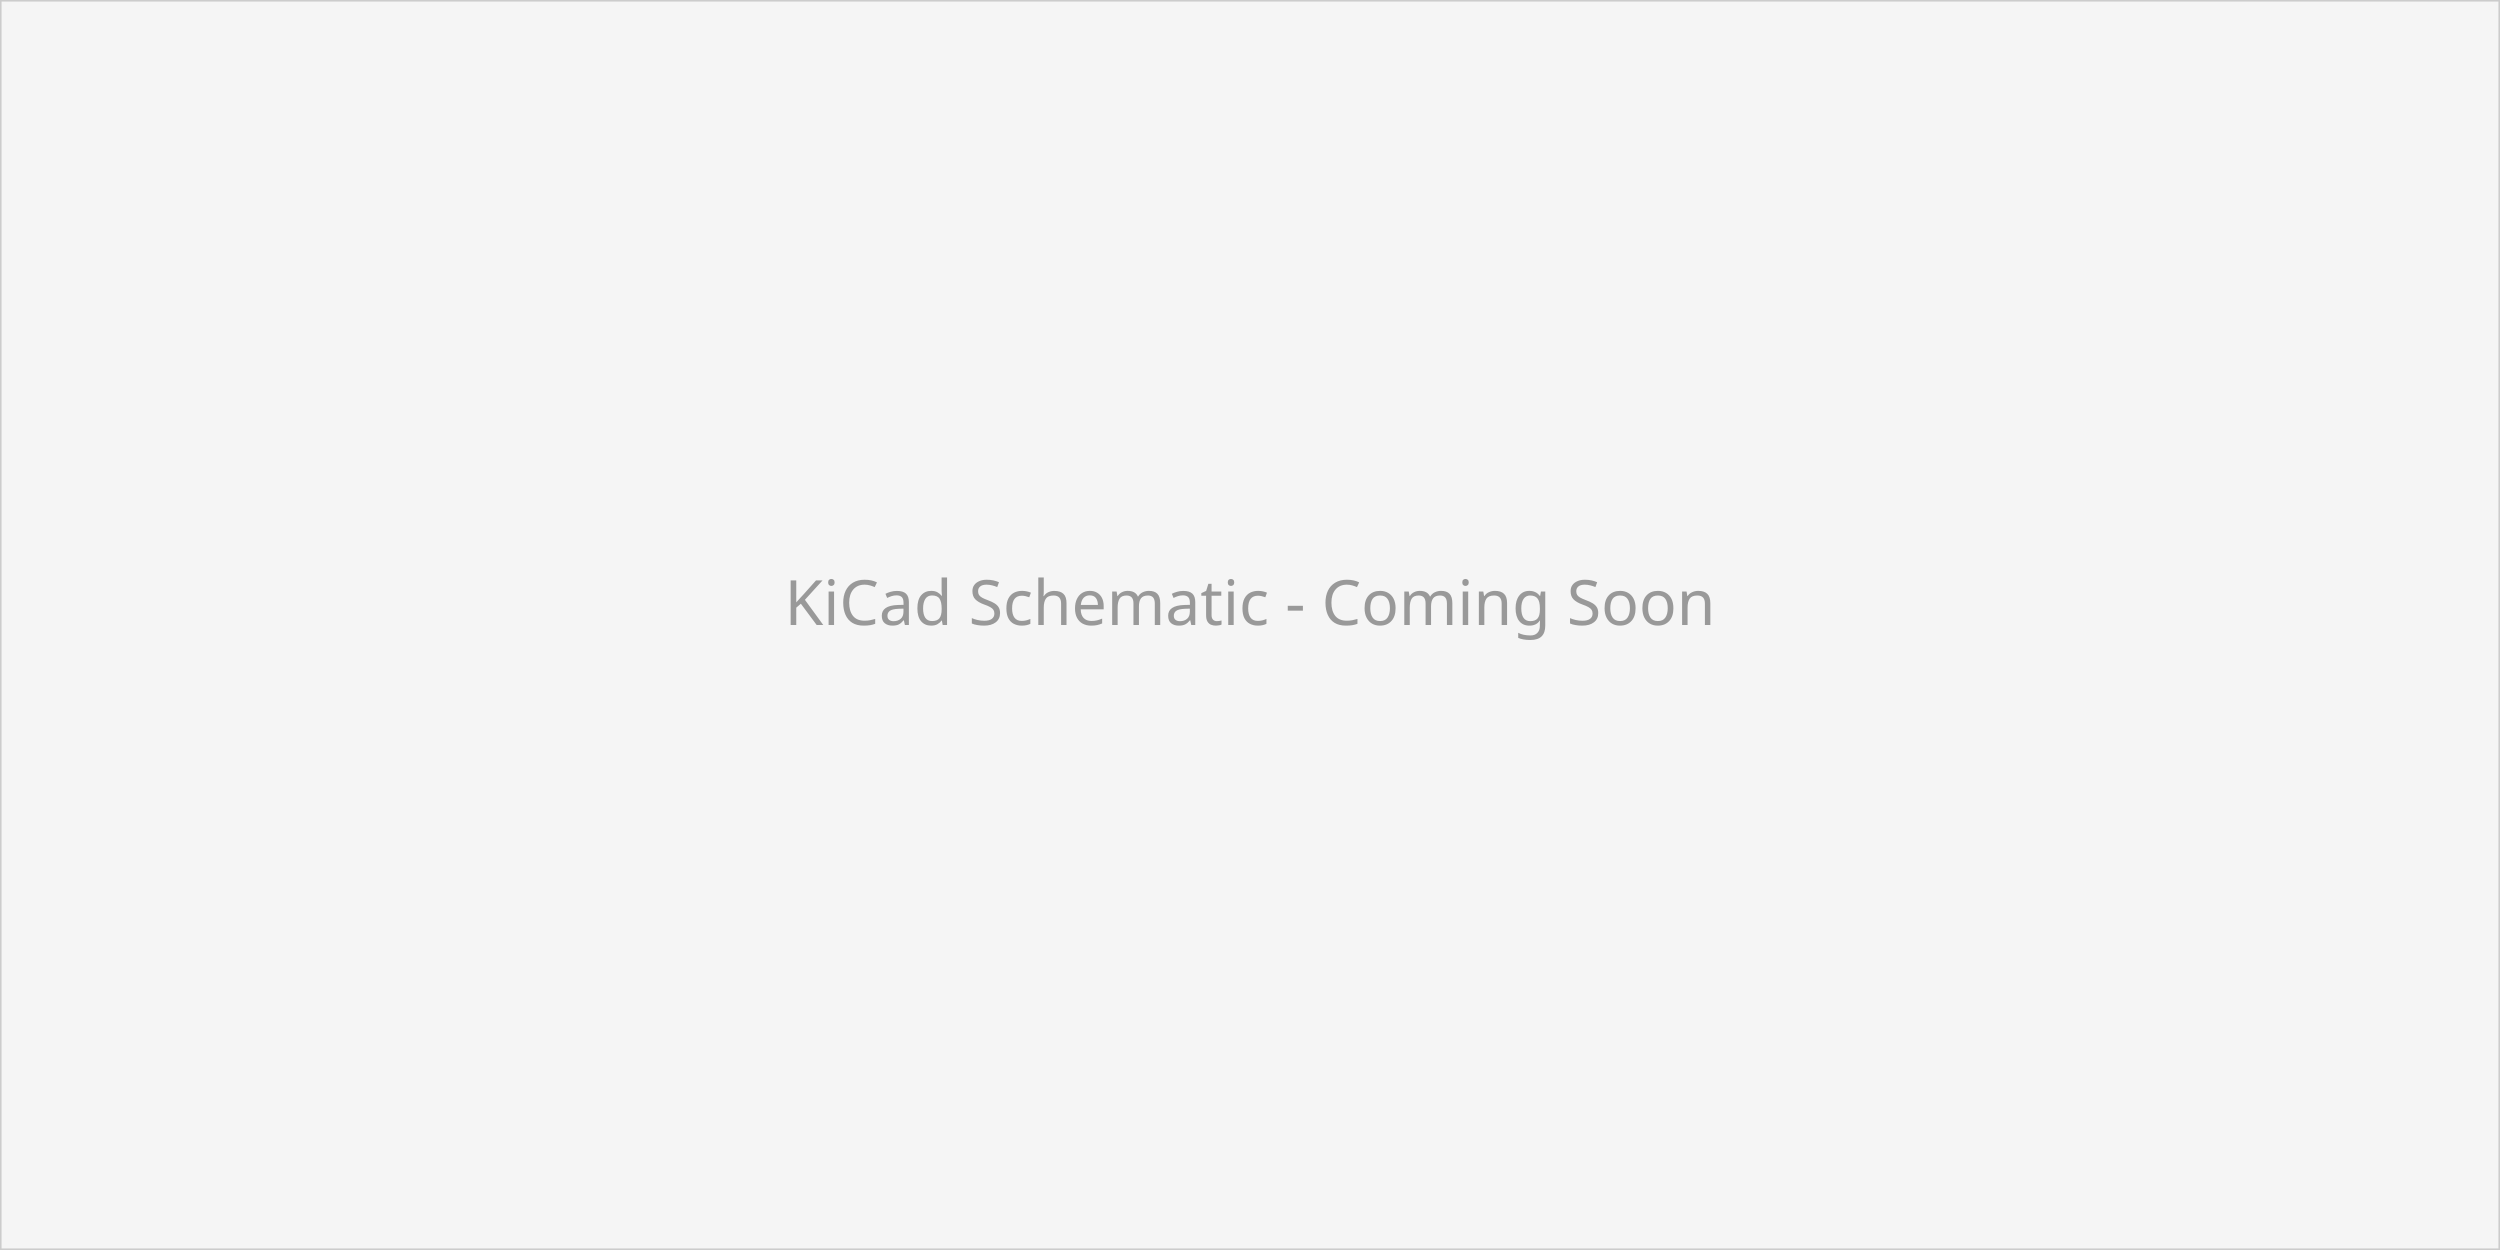
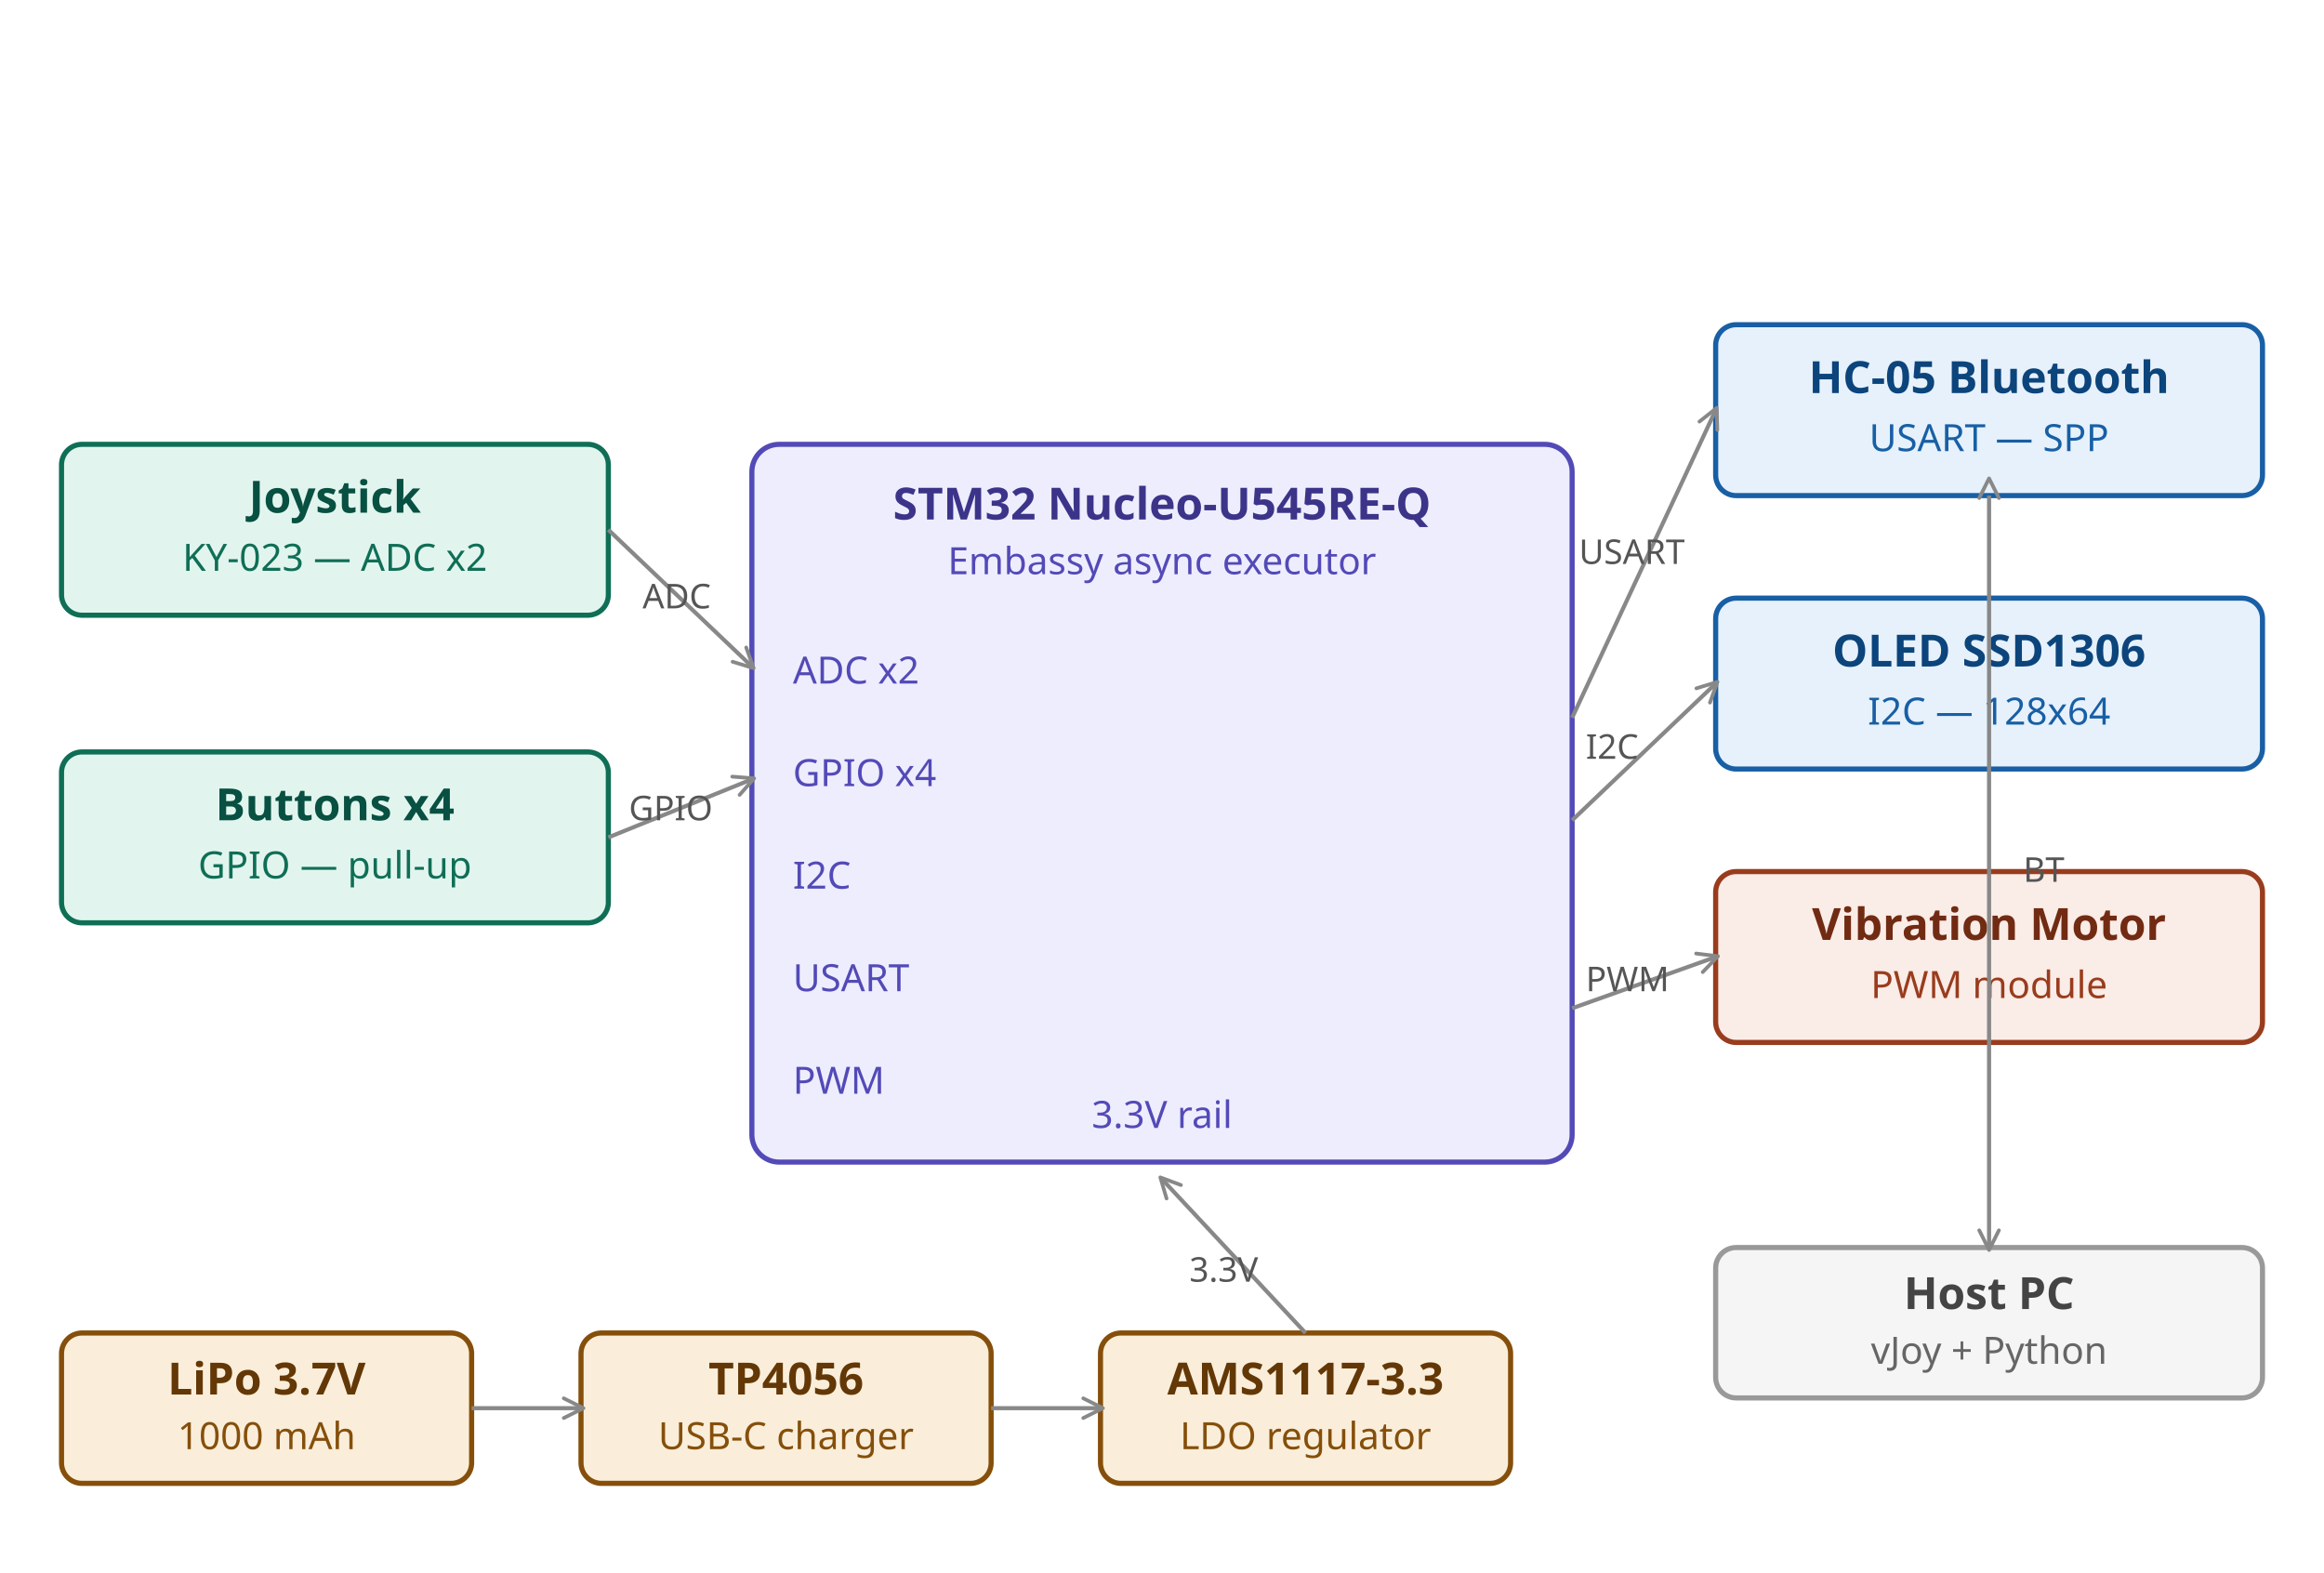
- <svg xmlns="http://www.w3.org/2000/svg" viewBox="0 0 800 400">
-   <rect width="800" height="400" fill="#f5f5f5" stroke="#ccc" />
-   <text x="400" y="200" text-anchor="middle" font-family="sans-serif" font-size="20" fill="#999">KiCad Schematic - Coming Soon</text>
+ <svg xmlns="http://www.w3.org/2000/svg" viewBox="0 0 680 460">
+   <style>
+   text { font-family: sans-serif; }
+   .th { font-size: 13px; font-weight: bold; }
+   .ts { font-size: 11px; }
+   .lbl { font-size: 10px; fill: #555; }
+   .box-mcu  { fill: #EEEDFE; stroke: #534AB7; stroke-width: 1.5; }
+   .box-in   { fill: #E1F5EE; stroke: #0F6E56; stroke-width: 1.5; }
+   .box-out  { fill: #E6F1FB; stroke: #185FA5; stroke-width: 1.5; }
+   .box-pwr  { fill: #FAEEDA; stroke: #854F0B; stroke-width: 1.5; }
+   .box-rum  { fill: #FAECE7; stroke: #993C1D; stroke-width: 1.5; }
+   .arrow    { fill: none; stroke: #888; stroke-width: 1.2; marker-end: url(#arr); }
+   .arrowboth{ fill: none; stroke: #888; stroke-width: 1.2; marker-end: url(#arr); marker-start: url(#arrstart); }
+ </style>
+   <defs>
+     <marker id="arr" viewBox="0 0 10 10" refX="8" refY="5" markerWidth="6" markerHeight="6" orient="auto">
+       <path d="M1 1L9 5L1 9" fill="none" stroke="#888" stroke-width="1.5" stroke-linecap="round" stroke-linejoin="round" />
+     </marker>
+     <marker id="arrstart" viewBox="0 0 10 10" refX="2" refY="5" markerWidth="6" markerHeight="6" orient="auto-start-reverse">
+       <path d="M1 1L9 5L1 9" fill="none" stroke="#888" stroke-width="1.5" stroke-linecap="round" stroke-linejoin="round" />
+     </marker>
+   </defs>
+   <rect x="220" y="130" width="240" height="210" rx="8" class="box-mcu" />
+   <text x="340" y="152" text-anchor="middle" class="th" fill="#3C3489">STM32 Nucleo-U545RE-Q</text>
+   <text x="340" y="168" text-anchor="middle" class="ts" fill="#534AB7">Embassy async executor</text>
+   <text x="232" y="200" class="ts" fill="#534AB7">ADC x2</text>
+   <text x="232" y="230" class="ts" fill="#534AB7">GPIO x4</text>
+   <text x="232" y="260" class="ts" fill="#534AB7">I2C</text>
+   <text x="232" y="290" class="ts" fill="#534AB7">USART</text>
+   <text x="232" y="320" class="ts" fill="#534AB7">PWM</text>
+   <text x="340" y="330" text-anchor="middle" class="ts" fill="#534AB7">3.3V rail</text>
+   <rect x="18" y="130" width="160" height="50" rx="6" class="box-in" />
+   <text x="98" y="150" text-anchor="middle" class="th" fill="#085041">Joystick</text>
+   <text x="98" y="167" text-anchor="middle" class="ts" fill="#0F6E56">KY-023 — ADC x2</text>
+   <rect x="18" y="220" width="160" height="50" rx="6" class="box-in" />
+   <text x="98" y="240" text-anchor="middle" class="th" fill="#085041">Buttons x4</text>
+   <text x="98" y="257" text-anchor="middle" class="ts" fill="#0F6E56">GPIO — pull-up</text>
+   <rect x="502" y="95" width="160" height="50" rx="6" class="box-out" />
+   <text x="582" y="115" text-anchor="middle" class="th" fill="#0C447C">HC-05 Bluetooth</text>
+   <text x="582" y="132" text-anchor="middle" class="ts" fill="#185FA5">USART — SPP</text>
+   <rect x="502" y="175" width="160" height="50" rx="6" class="box-out" />
+   <text x="582" y="195" text-anchor="middle" class="th" fill="#0C447C">OLED SSD1306</text>
+   <text x="582" y="212" text-anchor="middle" class="ts" fill="#185FA5">I2C — 128x64</text>
+   <rect x="502" y="255" width="160" height="50" rx="6" class="box-rum" />
+   <text x="582" y="275" text-anchor="middle" class="th" fill="#712B13">Vibration Motor</text>
+   <text x="582" y="292" text-anchor="middle" class="ts" fill="#993C1D">PWM module</text>
+   <rect x="18" y="390" width="120" height="44" rx="6" class="box-pwr" />
+   <text x="78" y="408" text-anchor="middle" class="th" fill="#633806">LiPo 3.7V</text>
+   <text x="78" y="424" text-anchor="middle" class="ts" fill="#854F0B">1000 mAh</text>
+   <rect x="170" y="390" width="120" height="44" rx="6" class="box-pwr" />
+   <text x="230" y="408" text-anchor="middle" class="th" fill="#633806">TP4056</text>
+   <text x="230" y="424" text-anchor="middle" class="ts" fill="#854F0B">USB-C charger</text>
+   <rect x="322" y="390" width="120" height="44" rx="6" class="box-pwr" />
+   <text x="382" y="408" text-anchor="middle" class="th" fill="#633806">AMS1117-3.3</text>
+   <text x="382" y="424" text-anchor="middle" class="ts" fill="#854F0B">LDO regulator</text>
+   <line x1="178" y1="155" x2="220" y2="195" class="arrow" />
+   <text x="188" y="178" class="lbl">ADC</text>
+   <line x1="178" y1="245" x2="220" y2="228" class="arrow" />
+   <text x="184" y="240" class="lbl">GPIO</text>
+   <line x1="460" y1="210" x2="502" y2="120" class="arrow" />
+   <text x="462" y="165" class="lbl">USART</text>
+   <line x1="460" y1="240" x2="502" y2="200" class="arrow" />
+   <text x="464" y="222" class="lbl">I2C</text>
+   <line x1="460" y1="295" x2="502" y2="280" class="arrow" />
+   <text x="464" y="290" class="lbl">PWM</text>
+   <line x1="138" y1="412" x2="170" y2="412" class="arrow" />
+   <line x1="290" y1="412" x2="322" y2="412" class="arrow" />
+   <line x1="382" y1="390" x2="340" y2="345" class="arrow" />
+   <text x="348" y="375" class="lbl">3.3V</text>
+   <rect x="502" y="365" width="160" height="44" rx="6" fill="#F5F5F5" stroke="#999" stroke-width="1.5" />
+   <text x="582" y="383" text-anchor="middle" class="th" fill="#444">Host PC</text>
+   <text x="582" y="399" text-anchor="middle" class="ts" fill="#666">vJoy + Python</text>
+   <line x1="582" y1="145" x2="582" y2="365" class="arrowboth" />
+   <text x="592" y="258" class="lbl">BT</text>
</svg>
